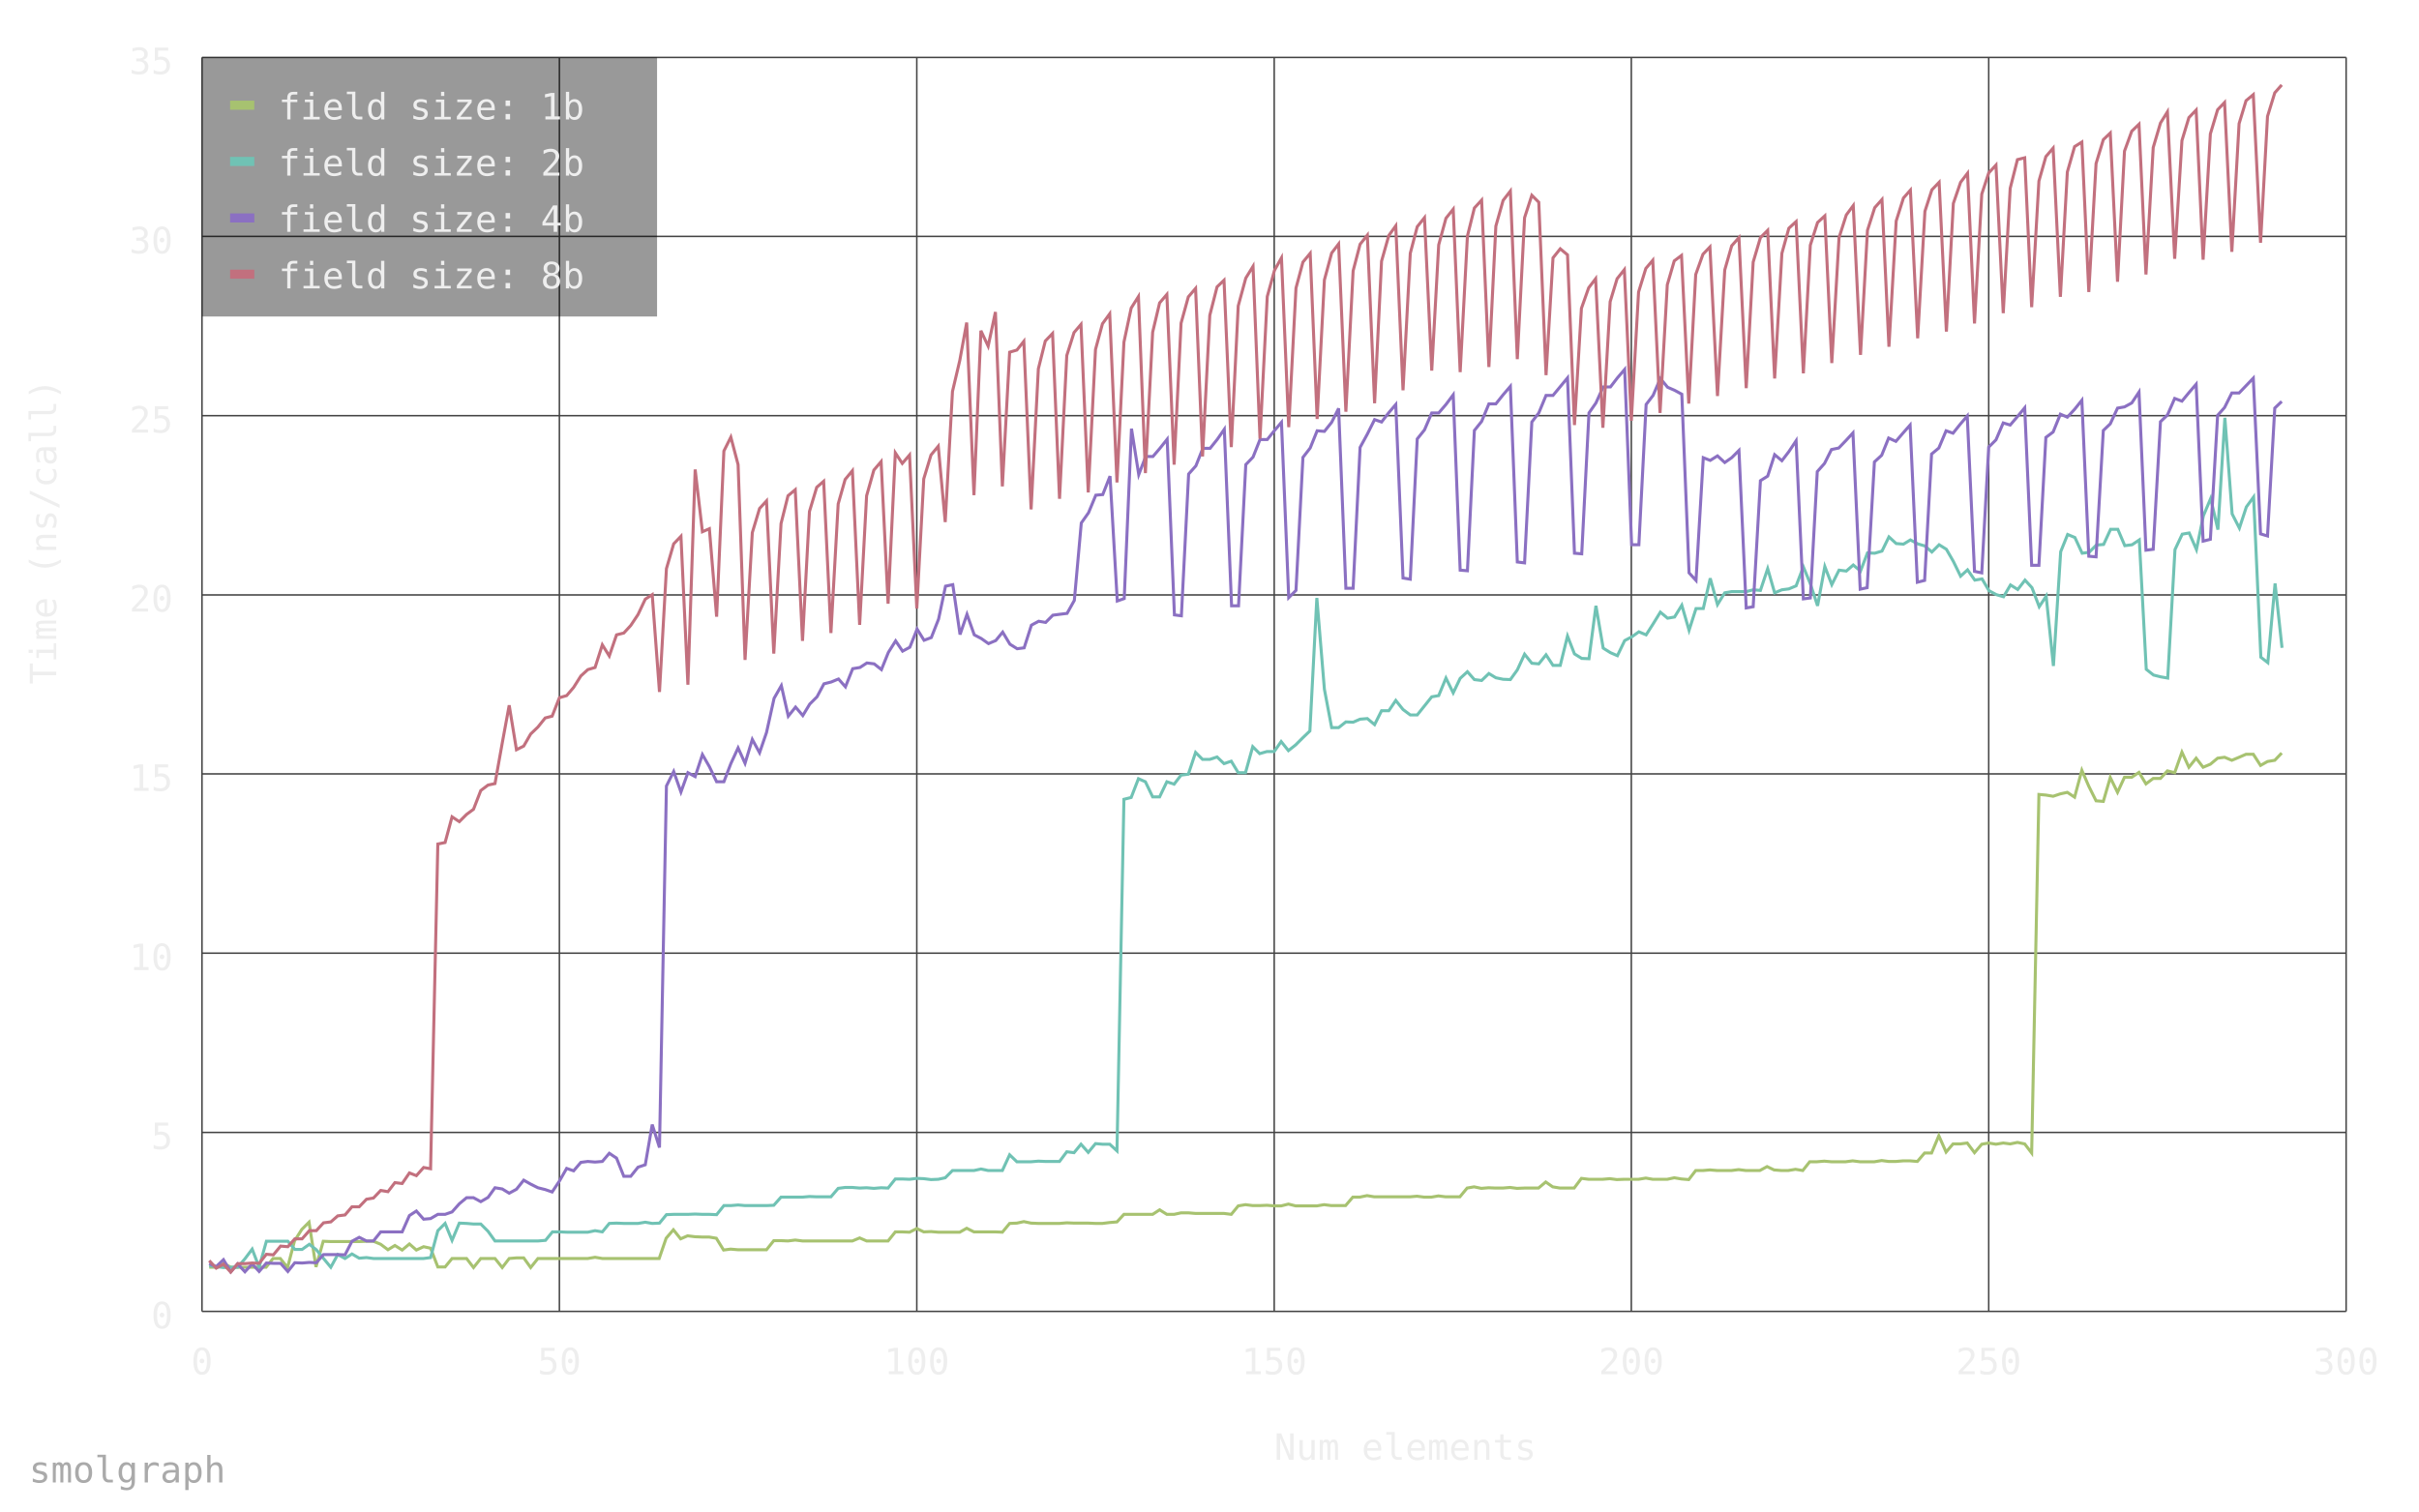
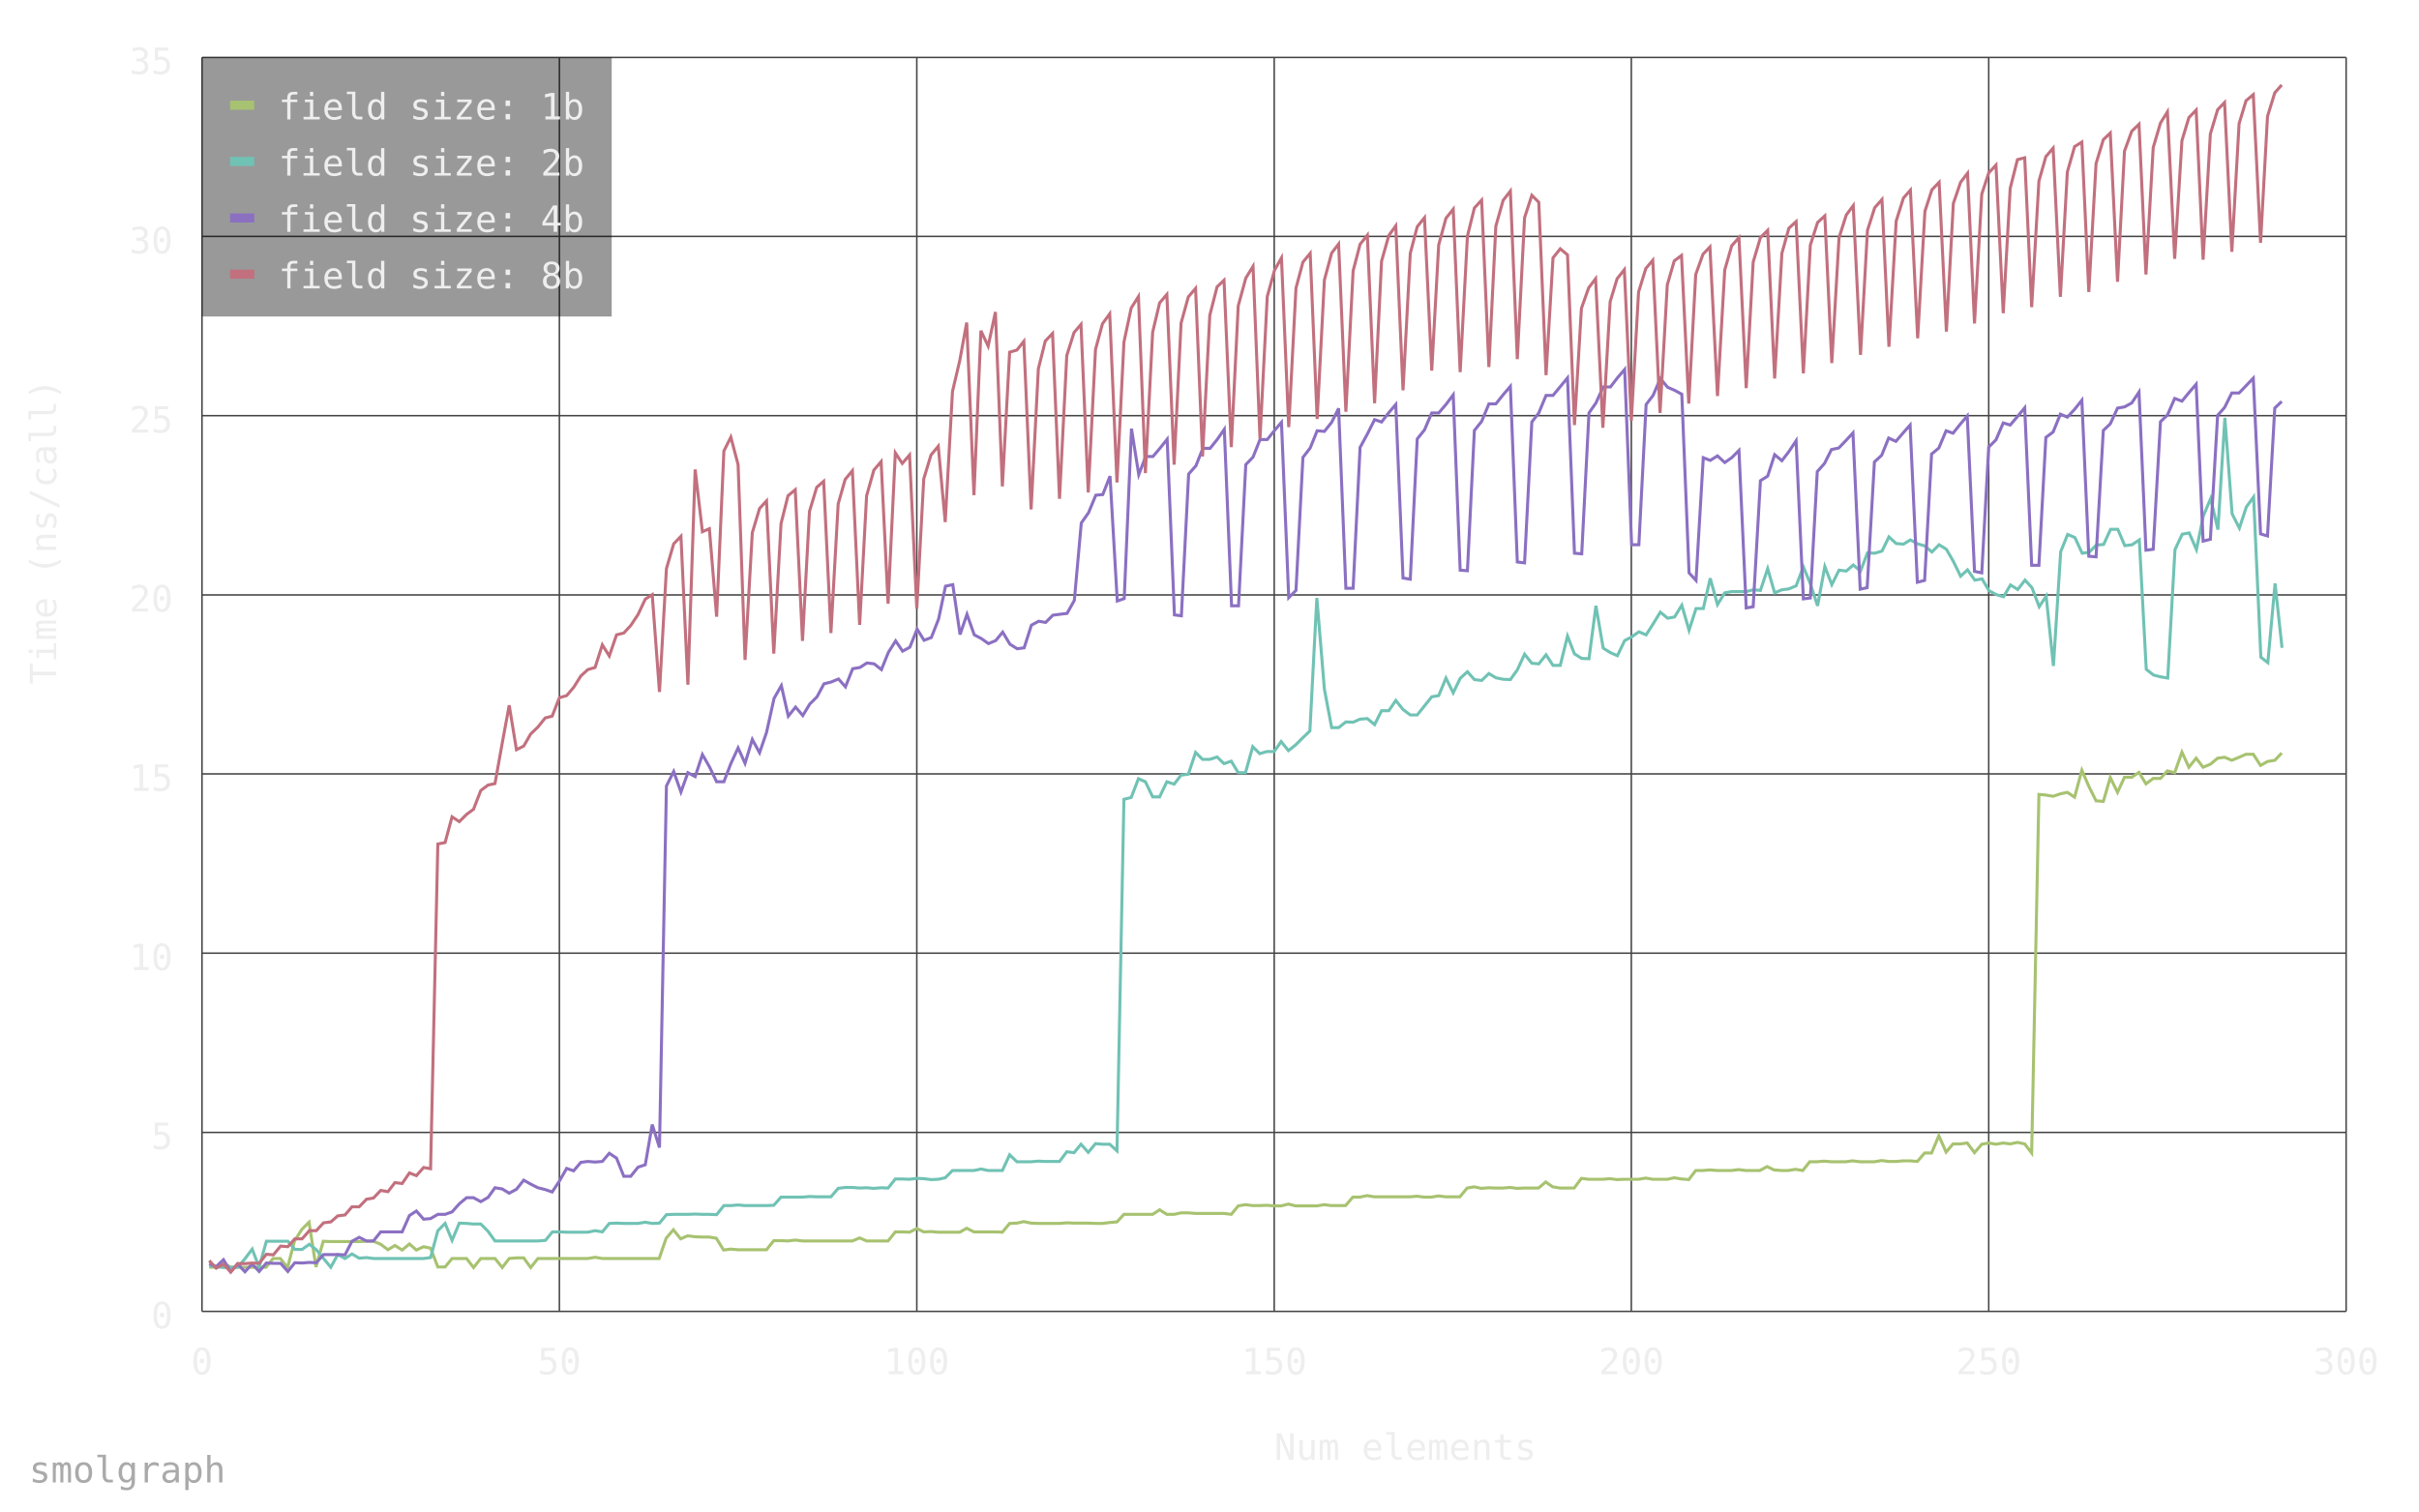
<svg xmlns="http://www.w3.org/2000/svg" class="smolgraph" style="background:#191724" viewBox="0 0 800 500">
  <style>
svg.smolgraph {
  background: #2b2b2b;
}

svg.smolgraph &gt; .zoom-out {
  text-anchor: end;
  cursor: pointer;
}

svg.smolgraph &gt; a &gt; text {
  fill: #aaa;
}

svg.smolgraph text {
  font-family: monospace;
  font-size: 12;
  white-space: pre;
  fill: #eee;
}

svg.smolgraph .tick {
  stroke: #444;
  stroke-width: 0.5;
}

svg.smolgraph &gt; .tracker &gt; line {
  stroke: #eee;
  stroke-width: 1;
}

svg.smolgraph &gt; .tracker &gt; circle {
  fill: #eee;
}

svg.smolgraph .key {
  fill: rgba(0,0,0,0.4);
}

svg.smolgraph .overlay {
  fill: transparent;
  cursor: crosshair;
}
  </style>
  <link rel="stylesheet" href="./graph.css" />
  <path d="M66.8 19v414.8M185 19v414.8M303.2 19v414.8M421.4 19v414.8M539.5 19v414.8M657.7 19v414.8M775.9 19v414.8m-709.1 0h709.1M66.8 374.6h709.1M66.8 315.3h709.1M66.8 256h709.1M66.8 196.8h709.1M66.8 137.5h709.1M66.8 78.2h709.1M66.8 19h709.1" class="tick" />
  <text x="66.8" y="454.6" class="tick-label" text-anchor="middle">0</text>
  <text x="185" y="454.6" class="tick-label" text-anchor="middle">50</text>
  <text x="303.2" y="454.6" class="tick-label" text-anchor="middle">100</text>
  <text x="421.4" y="454.6" class="tick-label" text-anchor="middle">150</text>
  <text x="539.5" y="454.6" class="tick-label" text-anchor="middle">200</text>
  <text x="657.7" y="454.6" class="tick-label" text-anchor="middle">250</text>
  <text x="775.9" y="454.6" class="tick-label" text-anchor="middle">300</text>
  <text x="57.2" y="439.4" class="tick-label" text-anchor="end">0</text>
  <text x="57.2" y="380.1" class="tick-label" text-anchor="end">5</text>
  <text x="57.2" y="320.9" class="tick-label" text-anchor="end">10</text>
  <text x="57.2" y="261.6" class="tick-label" text-anchor="end">15</text>
  <text x="57.2" y="202.3" class="tick-label" text-anchor="end">20</text>
  <text x="57.2" y="143.1" class="tick-label" text-anchor="end">25</text>
  <text x="57.2" y="83.8" class="tick-label" text-anchor="end">30</text>
  <text x="57.2" y="24.5" class="tick-label" text-anchor="end">35</text>
  <text x="421.4" y="482.9">Num elements</text>
  <text transform="rotate(-90 122.5 103.9)">Time (ns/call)</text>
  <g fill="none">
    <path stroke="hsl(80,40%,60%)" d="M69.2 419.2h2.3L74 418l2.4 1.2H88l2.3-2.9h2.4l2.4 3 2.3-8.8 2.4-3.8 2.4-2.4 2.3 14.8 2.4-8.5 2.4.1h9.5l2.4-.1h2.3l2.4 1 2.4 1.8 2.3-1.4 2.4 1.5 2.4-2 2.3 2 2.4-1.1 2.3.5 2.4 6.2h2.4l2.3-2.8h4.8l2.3 3 2.4-3h4.7l2.4 3 2.3-3 2.4-.2h2.4l2.3 3.2 2.4-3h16.5l2.4-.4 2.4.4H218l2.3-6.7 2.4-2.8 2.4 3 2.3-1 2.4.3 2.4.1h2.3l2.4.4 2.4 3.9 2.3-.3 2.4.2h9.5l2.4-3h2.4l2.3.1 2.4-.3 2.4.3h16.5l2.4-1 2.3 1h7.1l2.4-3h2.3l2.4.1 2.4-1.2 2.3 1.1 2.4-.1 2.4.2h7.1l2.3-1.3 2.4 1.2h7.1l2.3.1 2.4-2.9 2.4-.1 2.3-.5 2.4.5 2.4.1h7l2.4-.2 2.4.1h4.7l2.4.1h2.3l2.4-.3 2.4-.2 2.3-2.5h9.5l2.3-1.5 2.4 1.5h2.4l2.3-.5h2.4l2.4.2h9.4l2.4.3 2.3-2.8 2.4-.4 2.4.3h2.3l2.4-.1 2.4.2h2.3l2.4-.6 2.4.6h7l2.4-.4 2.4.3h4.7l2.4-2.8h2.3l2.4-.5 2.4.4h11.8l2.3-.2 2.4.3h2.4l2.3-.4 2.4.3h4.7l2.4-2.9 2.3-.4 2.4.5 2.4-.2 2.3.1h2.4l2.4-.2 2.3.3 2.4-.1h4.7l2.4-2 2.3 1.6 2.4.4h4.7l2.4-3.2 2.4.3h4.6l2.4-.2 2.3.3 2.4-.1h4.8l2.4-.4 2.3.4h4.8l2.3-.5 2.4.4 2.4.2 2.3-3h2.4l2.3-.2 2.4.2h4.7l2.4-.3 2.4.3h4.6l2.4-1.3 2.3 1.1 2.4.2h2.3l2.4-.4 2.4.4 2.3-2.9h2.4l2.4-.2 2.3.2h4.8l2.3-.3 2.4.3h4.8l2.4-.4 2.3.3h2.4l2.4-.2h2.3l2.4.2 2.4-2.8h2.3l2.4-5.7 2.4 5.4 2.3-2.7h2.4l2.3-.3 2.4 3.2 2.4-2.8 2.3-.4 2.4.4 2.4-.4 2.3.3 2.4-.5 2.4.5 2.3 3 2.4-118.6 2.3.2 2.4.4 2.4-.8 2.3-.5 2.4 1.6 2.4-8.9 2.3 5.3 2.4 4.8 2.4.2 2.3-7.9 2.4 4.9 2.3-5h2.4l2.4-1.6 2.3 3.8 2.4-1.8h2.4l2.3-2.5 2.4.6 2.4-6.8 2.3 5 2.4-3 2.3 3 2.4-1 2.4-2 2.3-.3 2.4 1 2.4-1 2.3-1h2.4l2.4 3.7 2.3-1.3 2.4-.4 2.3-2.4" />
    <path stroke="hsl(170,40%,60%)" d="m69.2 418.7 2.3.3 2.4.3 2.4-.1h2.3l2.4-2.8 2.4-3.2 2.3 6 2.4-8.6h7.1l2.3 2.7h2.4l2.4-1.7 2.3 1.8 2.4 2.9 2.4 2.9 2.3-4.2 2.4 1.3 2.3-1.5 2.4 1.4 2.4-.2 2.3.3h16.6l2.3-.3 2.4-8.9 2.4-2.4 2.3 5.6 2.4-5.7 2.4.1 2.3.2h2.4l2.4 2.4 2.3 3.2H178l2.4-.2 2.3-2.8h2.4l2.4.1h6.9l2.4-.5 2.4.4 2.3-2.8 2.4-.1 2.4.1h4.7l2.4-.4 2.3.4 2.4-.1 2.3-2.8 2.4-.1h4.7l2.4-.1 2.4.1h2.3l2.4.1 2.4-3h2.3l2.4-.2 2.3.2h7.1l2.4-.1 2.4-2.7h7.1l2.3-.2 2.4.1h4.7l2.4-2.8 2.3-.3h2.4l2.4.2 2.3-.1 2.4.2 2.4-.2 2.3.1 2.4-3h2.3l2.4.1 2.4-.3 2.3.1 2.4.3 2.4-.1 2.3-.5 2.4-2.4h7.1l2.3-.5 2.4.5h4.7l2.4-5.2 2.4 2.3h4.7l2.4-.2 2.3.1h4.7l2.4-3.2 2.4.3 2.3-2.8 2.4 2.7 2.4-2.9 2.3.2h2.4l2.4 2.2 2.3-116.3 2.4-.6 2.4-6.2 2.3 1 2.4 5h2.3l2.4-5 2.4.8 2.3-3 2.4-.3 2.4-7.2 2.3 2.3h2.4l2.4-.8 2.3 2.2 2.4-.8 2.3 3.8h2.4l2.4-8.6 2.3 2.3 2.4-.7h2.4l2.3-3.3 2.4 3 2.4-1.9 2.3-2.3 2.4-2.3 2.3-44L438 228l2.4 12.7h2.3l2.4-1.9 2.4.1 2.3-1 2.4-.2 2.4 2 2.3-4.6h2.4l2.3-3.4 2.4 3 2.4 1.8h2.3l2.4-3 2.4-3 2.3-.4 2.4-5.8 2.4 4.9 2.3-4.8 2.4-2.2 2.3 2.6 2.4.3 2.4-2.3 2.3 1.4 2.4.5 2.4.1 2.3-3.2 2.4-5.2 2.4 3 2.3.2 2.4-3 2.3 3.5h2.4l2.4-9.7 2.3 5.9 2.4 1.5 2.4.1 2.3-17.5 2.4 14 2.4 1.5 2.3 1 2.4-5 2.3-1.2 2.4-1.7 2.4 1 2.3-3.6 2.4-3.9 2.4 2 2.3-.4 2.4-3.9 2.4 8.3 2.3-7.2h2.4l2.3-10 2.4 8.7 2.4-3.9 2.3-.4h4.8l2.3-.6 2.4.2 2.4-7.2 2.3 8 2.4-1 2.3-.3 2.4-1 2.4-6.3 2.3 5.6 2.4 7.3 2.4-13 2.3 6 2.4-4.8 2.4.3 2.3-2 2.4 2 2.3-6 2.4.1 2.4-.7 2.3-4.7 2.4 2.2 2.4.2 2.3-1.4 2.4 1.3 2.4.7 2.3 2 2.4-2.4 2.4 1.5 2.3 4 2.4 4.9 2.3-2.1 2.4 3.4 2.4-.4 2.3 3.9 2.4 1.3 2.4.7 2.3-3.9 2.4 1.5 2.4-3.1 2.3 2.5 2.4 6.3 2.3-3.5 2.4 23.1 2.4-37.8 2.3-5.7 2.4 1 2.4 5.2 2.3-.3 2.4-2.4 2.4-.2 2.3-5h2.4l2.3 5.4 2.4-.3 2.4-1.6 2.3 42.8 2.4 1.9 2.4.6 2.3.4 2.4-42.5 2.4-5.1 2.3-.4 2.4 5.5 2.3-11.2 2.4-5.7 2.4 10.3 2.3-37 2.4 31.8 2.4 4.7 2.3-7 2.4-3.3 2.4 53 2.3 1.8 2.4-26.2 2.3 21.3" />
    <path stroke="hsl(260,40%,60%)" d="m69.2 418 2.3 1 2.4-2.3 2.4 4 2.3-2.6 2.4 2.6 2.4-2.6 2.3 2.5 2.4-2.8 2.3.1h2.4l2.4 2.7 2.3-2.9 2.4.1 2.4-.2 2.3.1 2.4-2.7h4.7l2.4.1 2.3-4.5 2.4-1.3 2.4 1.2h2.3l2.4-3h7.1l2.4-5.4 2.3-1.5 2.4 2.7 2.3-.2 2.4-1.4h2.4l2.3-.8 2.4-2.7 2.4-2h2.3l2.4 1.3 2.4-1.4 2.3-3.2 2.4.4 2.3 1.4 2.4-1.3 2.4-3 2.3 1.3 2.4 1.2 2.4.6 2.3.8 2.4-3.6 2.4-4.2 2.3.8 2.4-2.8 2.3-.3 2.4.2 2.4-.2 2.3-2.7 2.4 1.6 2.4 6h2.3l2.4-3 2.4-.8 2.3-13.3 2.4 7.6 2.3-119.6 2.4-4.8 2.4 6.8 2.3-6.4 2.4 1.3 2.4-7.3 2.3 4 2.4 5h2.4l2.3-6 2.4-5.2 2.3 5.1 2.4-7.9 2.4 4.4 2.3-6.7L256 231l2.4-4.2 2.3 10.1 2.4-3 2.4 2.8 2.3-3.8 2.4-2.4 2.3-4.3 2.4-.6 2.4-1 2.3 2.6 2.4-6 2.4-.4 2.3-1.5 2.4.3 2.4 1.9 2.3-5.7 2.4-3.8 2.3 3.4 2.4-1.3 2.4-6 2.3 3.7 2.4-.9 2.4-6.1 2.3-10.9 2.4-.5 2.4 16.5 2.3-6.7 2.4 6.8 2.3 1.2 2.4 1.7 2.4-1 2.3-2.8 2.4 4 2.4 1.5 2.3-.3 2.4-7.5 2.4-1.3 2.3.4 2.4-2.4 2.3-.3 2.4-.3 2.4-4.3 2.3-25.6 2.4-3.4 2.4-5.8 2.3-.2 2.4-6.1 2.4 41.3 2.3-.8 2.4-56.2 2.4 15.2 2.3-6h2.4l2.3-2.7 2.4-3 2.4 58.1 2.3.3 2.4-46.9 2.4-2.7 2.3-5.8h2.4l2.4-3 2.3-3.3 2.4 58.4h2.3l2.4-46.7 2.4-2.5 2.3-5.8h2.4l2.4-3 2.3-2.7 2.4 58 2.4-2.4 2.3-44 2.4-3.1 2.3-5.7 2.4.2 2.4-3 2.3-4.6 2.4 59.5h2.4l2.3-46.6 2.4-4.4 2.4-4.8 2.3.8 2.4-3.1 2.3-2.7 2.4 57.4 2.4.4 2.3-46.4 2.4-3 2.4-5.6h2.3l2.4-2.8 2.4-3.2 2.3 58 2.4.2 2.3-46.4 2.4-3 2.4-5.8h2.3l2.4-3 2.4-2.8 2.3 58.1 2.4.3 2.4-46.6 2.3-3 2.4-5.8h2.3l2.4-2.9 2.4-2.9 2.3 58 2.4.2 2.4-46.6 2.3-3.3 2.4-5.3h2.4l2.3-3 2.4-2.8 2.3 58h2.4l2.4-46.4 2.3-3 2.4-5.6 2.4 2.9 2.3 1 2.4 1.3 2.4 59.1 2.3 2.5 2.4-40.6 2.3.9 2.4-1.5 2.4 2.2 2.3-1.6 2.4-2.4 2.4 52.1 2.3-.4 2.4-41.7 2.4-1.5 2.3-7.1 2.4 2 2.3-3 2.4-3.6 2.4 52.3 2.3-.3L601 156l2.4-2.7 2.3-4.6 2.4-.5 2.4-2.5 2.3-2.5 2.4 51.7 2.3-.5 2.4-41.6 2.4-2.2 2.3-5.7 2.4 1.1 2.4-2.8 2.3-2.6 2.4 52 2.4-.6 2.3-41.8 2.4-2 2.4-5.7 2.3.8 2.4-3 2.3-2.7L653 189l2.4.5 2.3-41.6 2.4-2.4 2.4-5.6 2.3.7 2.4-2.8 2.4-2.9 2.3 52.1h2.4l2.3-42.3 2.4-1.8 2.4-5.9 2.3 1 2.4-2.6 2.4-3 2.3 51.6 2.4.2 2.4-41.8 2.3-2.2 2.4-5.2 2.3-.4 2.4-1.3 2.4-3.6 2.3 52.3 2.4-.3 2.4-42.2 2.3-2.2 2.4-5.5 2.4.9 2.3-2.8 2.4-2.8 2.3 51.9 2.4-.6 2.4-41 2.3-2.6 2.4-4.8h2.4l2.3-2.4 2.4-2.5 2.4 51.5 2.3.7 2.4-42.3 2.3-2.2" />
    <path stroke="hsl(350,40%,60%)" d="m69.2 417 2.3 2.5 2.4-1.3 2.4 2.6 2.3-2.8H81l2.4-.2 2.3.1 2.4-3 2.3.2 2.4-2.9 2.4.2 2.3-2.6h2.4l2.4-2.7h2.3l2.4-2.6 2.4-.3 2.3-2 2.4-.3 2.3-2.7h2.4l2.4-2.5 2.3-.4 2.4-2.5 2.4.4 2.3-3 2.4.3 2.4-3.5 2.3.9 2.4-2.7 2.3.4 2.4-107.4 2.4-.5 2.3-8.5 2.4 1.6 2.4-2.4 2.3-1.7 2.4-6.2 2.4-1.8 2.3-.5 2.4-13.4 2.3-12.5 2.4 14.7 2.4-1.2 2.3-4 2.4-2.3 2.4-3 2.3-.6 2.4-6.1 2.4-.7 2.3-2.7 2.4-3.8 2.3-2.1 2.4-.7 2.4-7.5 2.3 3.7 2.4-7 2.4-.6 2.3-2.5 2.4-3.6 2.4-5.1 2.3-1.5 2.4 32.2 2.3-40.8 2.4-8.2 2.4-2.5 2.3 49.1 2.4-71.2 2.4 20.6 2.3-1L237 204l2.4-54.8 2.3-4.6 2.4 9.1 2.3 64.6 2.4-42.1 2.4-8 2.3-2.5 2.4 50.5 2.4-43 2.3-9.2 2.4-2 2.4 50 2.3-42.8 2.4-8 2.3-2 2.4 50.2 2.4-42.7 2.3-8.1 2.4-2.9 2.4 51 2.3-42.7 2.4-8.5 2.4-2.8 2.3 47 2.4-49.9 2.3 3.5 2.4-2.8 2.4 50.8 2.3-42.9 2.4-7.9 2.4-2.9 2.3 25.1 2.4-43.2 2.4-10.2 2.3-12.6 2.4 57.1 2.3-54.4 2.4 5.1 2.4-11.3 2.3 57.7 2.4-44.4 2.4-.7 2.3-2.9 2.4 55.6 2.4-46.5 2.3-9.2 2.4-2.5 2.3 54.7 2.4-47.4 2.4-7.6 2.3-2.7 2.4 55.6 2.4-47.3 2.3-8.5 2.4-3.3 2.4 55.8 2.3-46.4 2.4-11.3 2.4-3.8 2.3 58.4 2.4-46.6 2.3-9.7 2.4-2.8 2.4 56.3 2.3-46.8 2.4-8.7 2.4-2.8 2.3 55.6 2.4-46.7 2.4-9.4 2.3-2.2 2.4 55.2 2.3-46.7L412 92l2.4-3.9 2.3 57 2.4-47 2.4-8.7 2.3-4.1 2.4 56 2.4-46 2.3-8.6 2.4-2.9 2.3 54.8 2.4-46 2.4-8.9 2.3-3 2.4 55.5 2.4-46.6 2.3-8.8 2.4-3 2.4 55.6 2.3-47 2.4-8.5 2.3-3.2 2.4 54.4 2.4-45.3 2.3-8.8 2.4-3 2.4 50.6 2.3-41.6 2.4-8.8 2.4-3 2.3 53.9 2.4-45 2.3-9.3 2.4-2.6 2.4 55.2 2.3-46.6 2.4-8.5 2.4-3.1 2.3 55.6 2.4-46.8 2.4-7.4 2.3 2.3 2.4 57.2 2.3-38.8 2.4-3 2.4 2 2.3 56.3L523 102l2.4-6.8 2.3-3 2.4 49.3 2.4-41.7 2.3-7.6 2.4-3 2.3 50 2.4-42.6 2.4-7.8 2.3-2.7 2.4 50.5 2.4-42.4 2.3-7.9 2.4-1.8 2.4 49 2.3-42.7 2.4-6.7 2.3-2.4L568 131l2.4-41.7 2.3-8 2.4-2.7 2.4 49.8 2.3-41.7 2.4-8.1 2.4-2.4 2.3 49 2.4-41.4 2.3-8.3 2.4-2.2 2.4 50.2 2.3-42.4 2.4-7.5 2.4-2.2 2.3 48.7 2.4-41.5 2.4-7.5 2.3-3.1 2.4 49.4 2.3-41.2 2.4-7.5 2.4-2.7 2.3 48.7 2.4-41.6 2.4-7.6 2.3-2.6 2.4 49 2.4-42 2.3-7.1 2.4-2.5 2.4 49.4 2.3-42.4 2.4-7 2.3-3L653 107l2.4-42.8 2.3-7 2.4-2.6 2.4 49 2.3-41.3 2.4-9.5 2.4-.6 2.3 49.4 2.4-41.7 2.3-8.1L679 49l2.4 49.2 2.3-41.3 2.4-8.4 2.4-1.5 2.3 49.6 2.4-42.5 2.4-7.9 2.3-2.2 2.4 49.2 2.3-43.2 2.4-6.6 2.4-2.3 2.3 49.7 2.4-42 2.4-8.1 2.3-3.7 2.4 48.6 2.4-39.1 2.3-7.6 2.4-2.5 2.3 49.5 2.4-41.6 2.4-8 2.3-2.4 2.4 49.4 2.4-42.4 2.3-7.6 2.4-2 2.4 49 2.3-41.8 2.4-7.8 2.3-2.6" />
  </g>
  <g class="key">
-     <path d="M66.8 19h150.5v85.7H66.8z" class="key" />
+     <path d="M66.8 19h135.5v85.7H66.8z" class="key" />
    <text x="92.1" y="39.5">field size: 1b</text>
    <path fill="hsl(80,40%,60%)" d="M76.1 33.3h8v3h-8z" />
    <text x="92.1" y="58.1">field size: 2b</text>
    <path fill="hsl(170,40%,60%)" d="M76.1 51.9h8v3h-8z" />
    <text x="92.1" y="76.7">field size: 4b</text>
    <path fill="hsl(260,40%,60%)" d="M76.1 70.6h8v3h-8z" />
    <text x="92.1" y="95.4">field size: 8b</text>
    <path fill="hsl(350,40%,60%)" d="M76.1 89.2h8v3h-8z" />
  </g>
  <path d="M0 19h800v414.9H0z" class="overlay" />
  <a>
    <text x="9.6" y="490.4">smolgraph</text>
  </a>
</svg>
